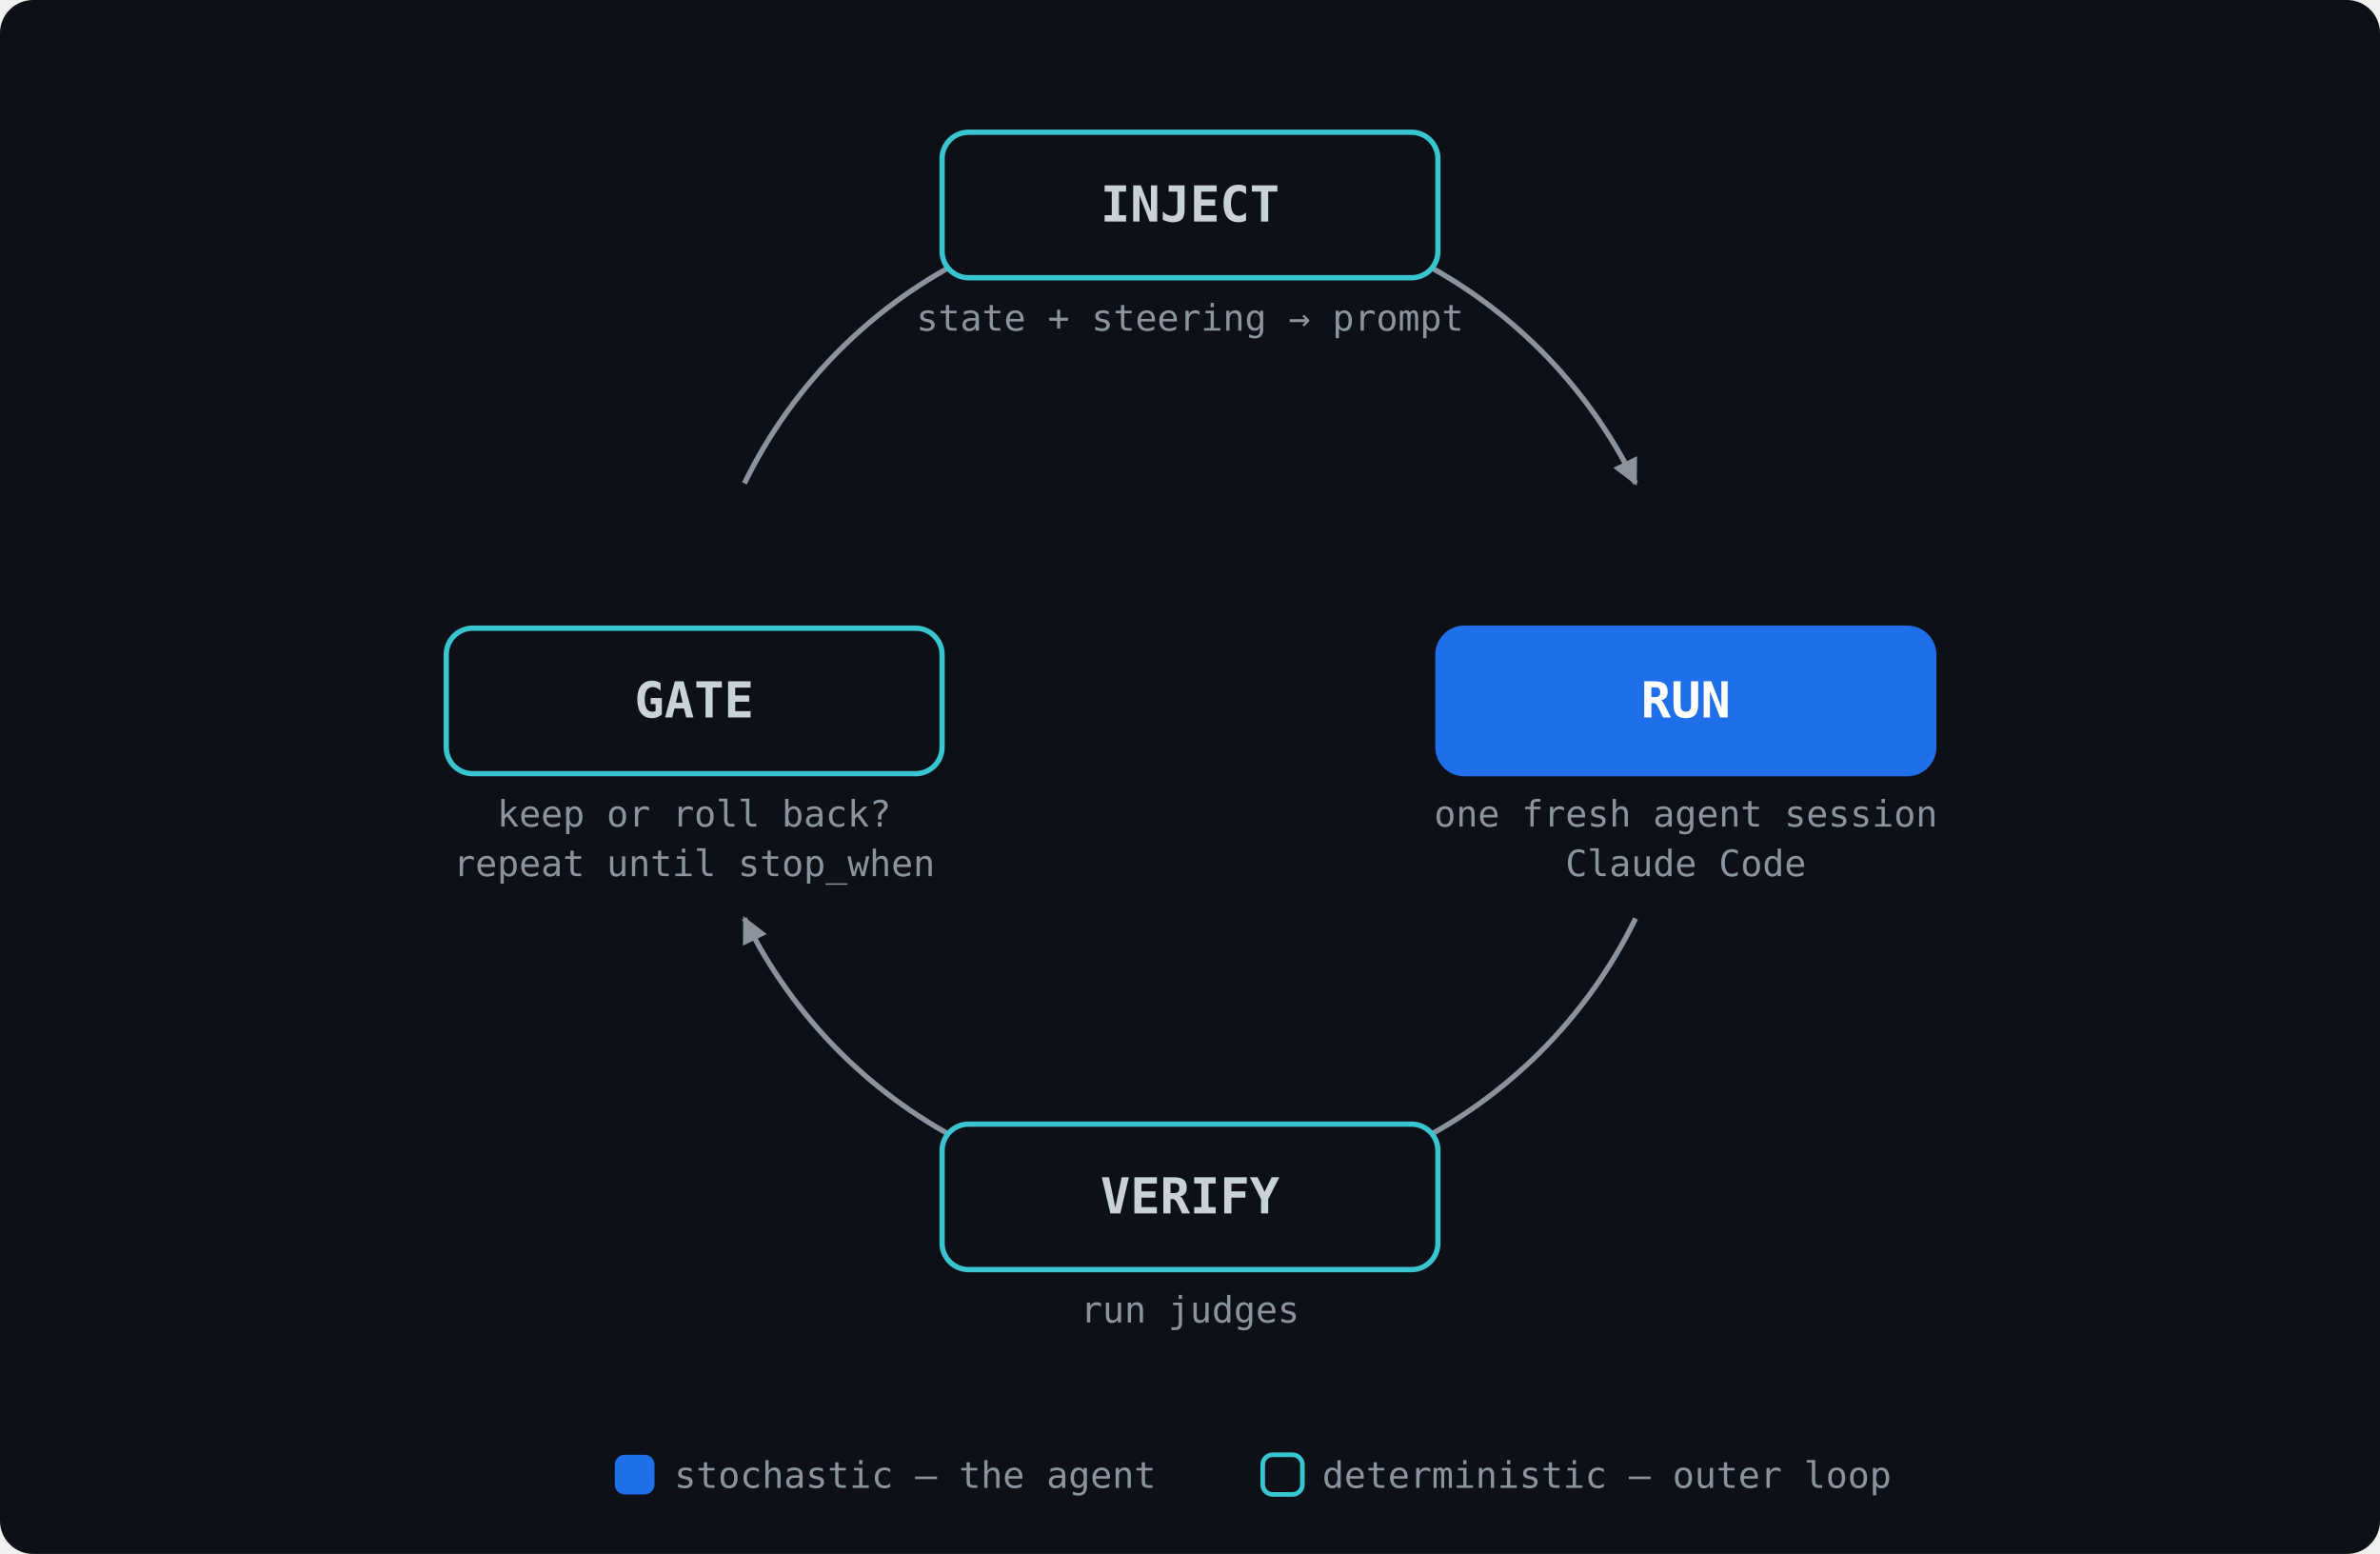
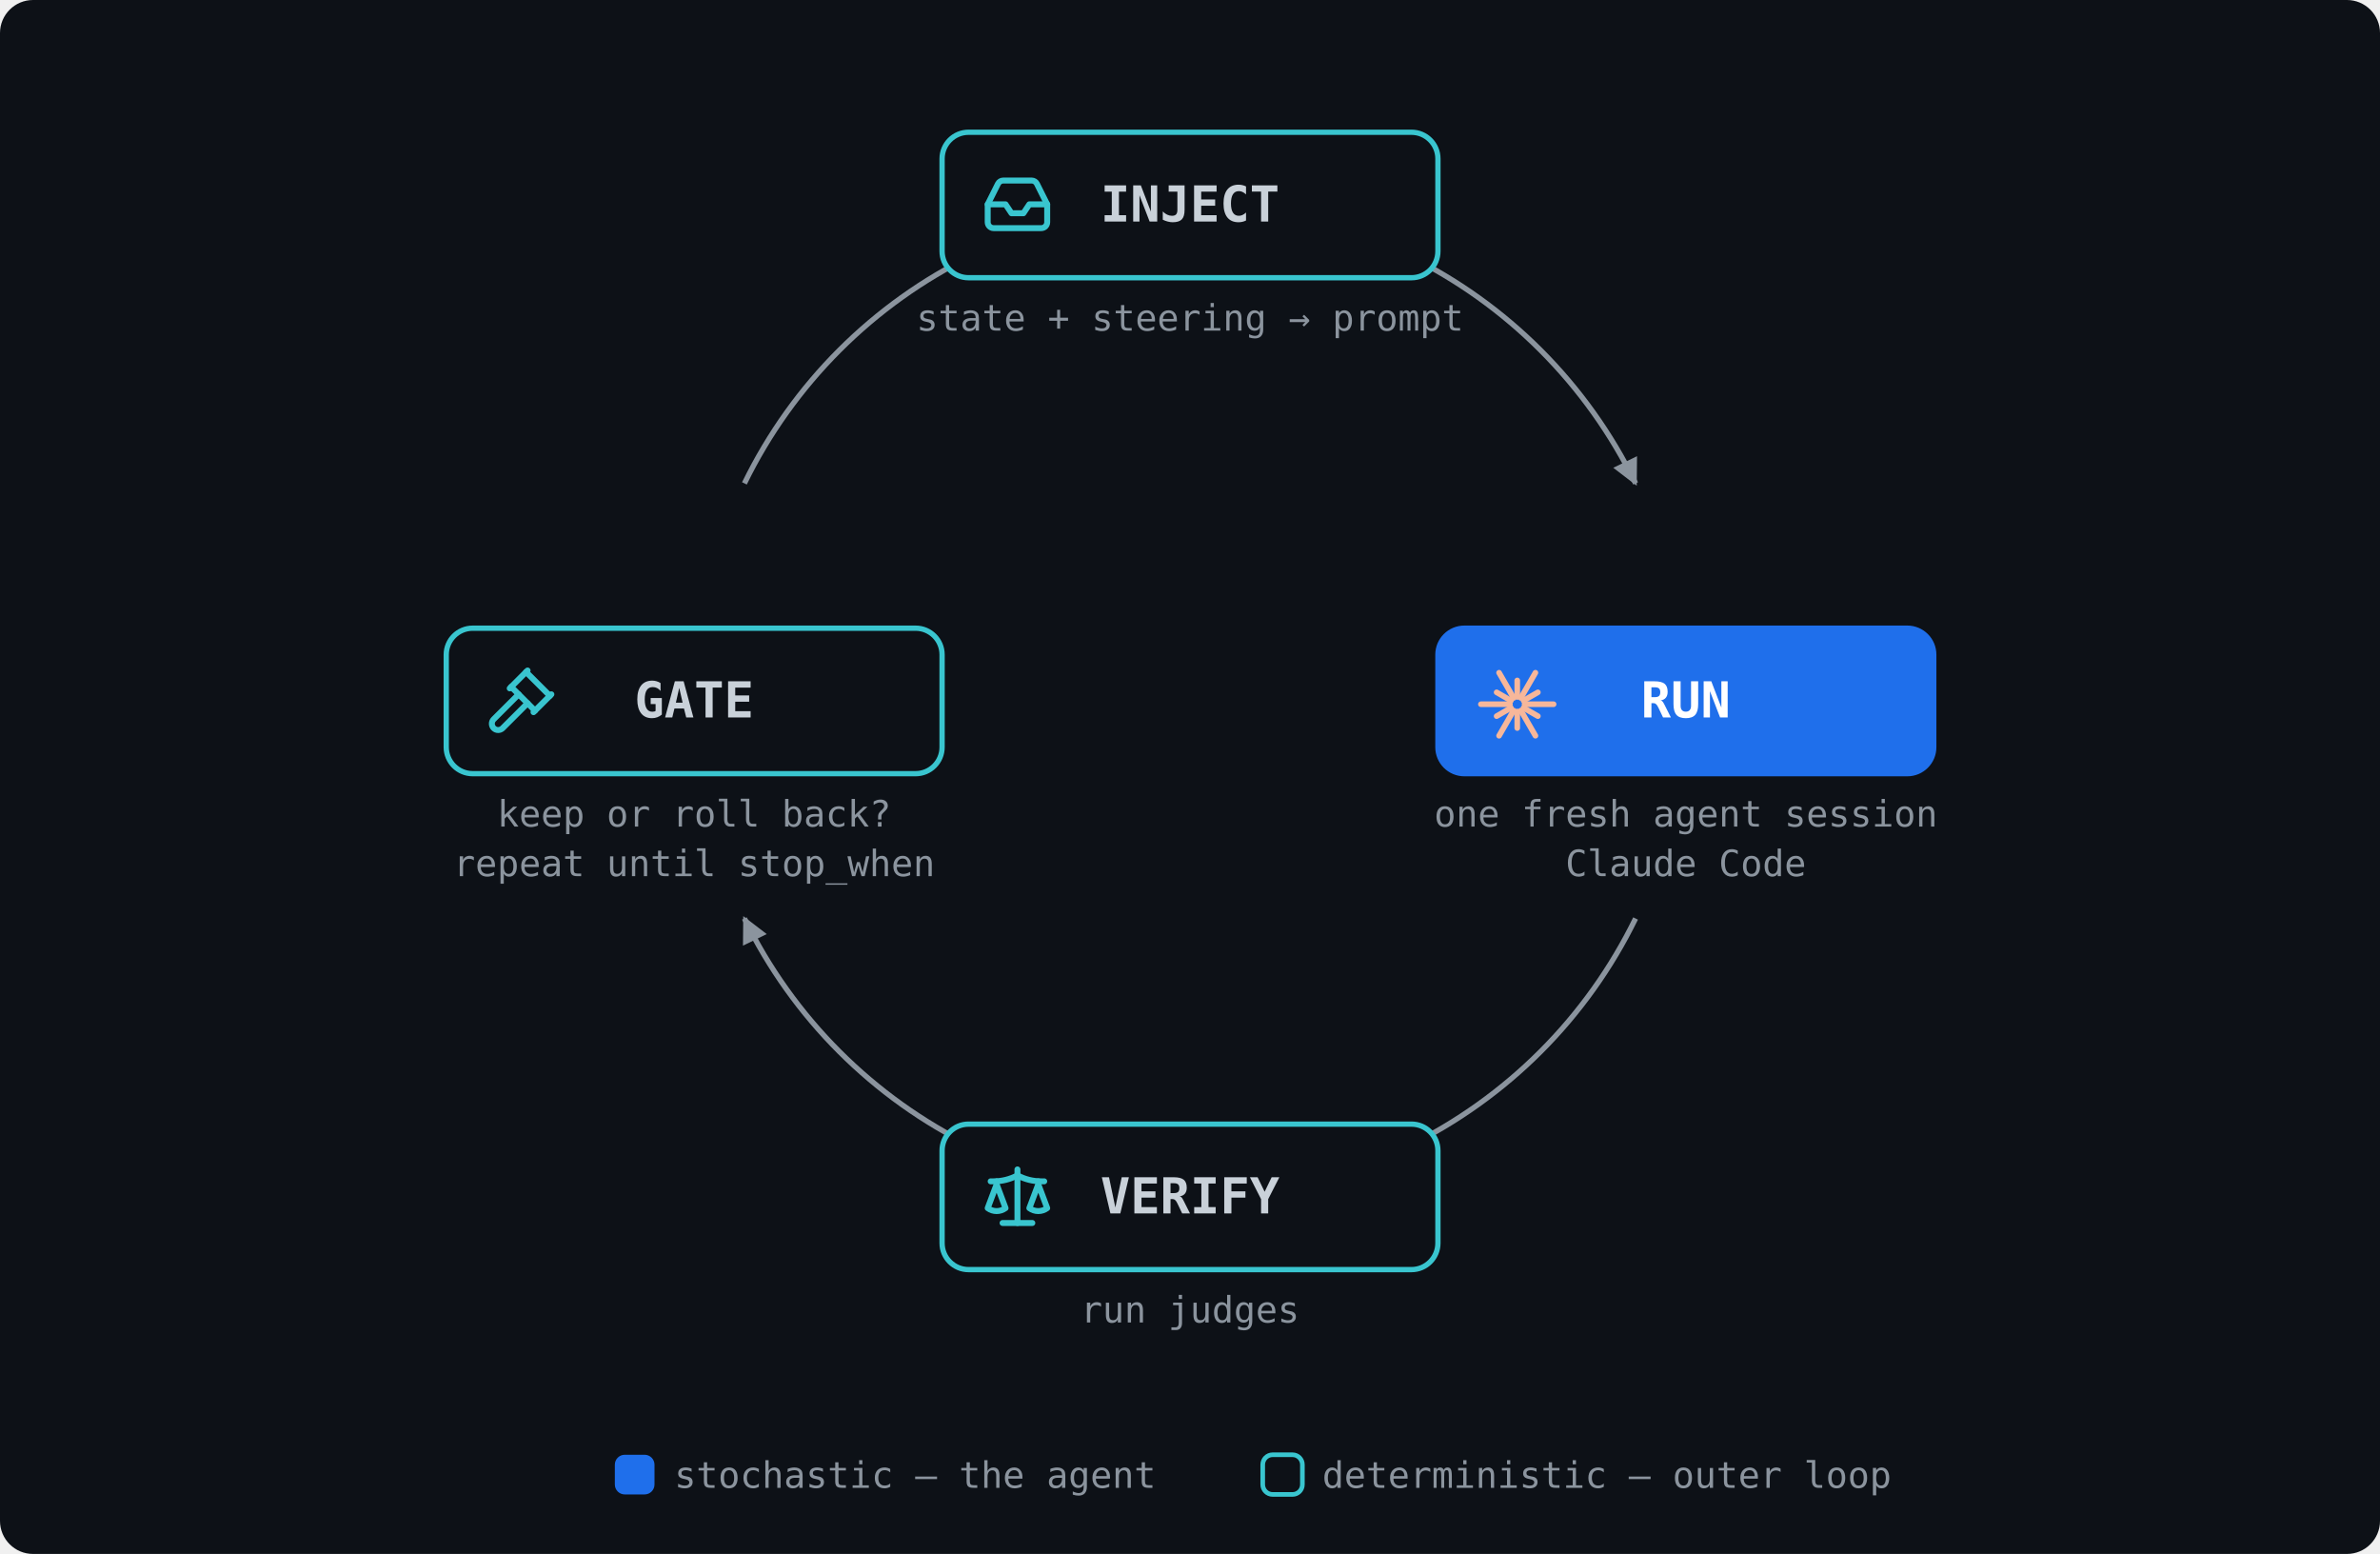
<svg xmlns="http://www.w3.org/2000/svg" width="720" height="470" viewBox="0 0 720 470" font-family="SFMono-Regular,Menlo,Consolas,monospace">
  <rect width="720" height="470" rx="10" fill="#0d1117" />
  <defs>
    <marker id="a" viewBox="0 0 10 10" refX="9" refY="5" markerWidth="5" markerHeight="5" orient="auto-start-reverse">
      <path d="M0,0 L10,5 L0,10 z" fill="#8b949e" />
    </marker>
  </defs>
  <path d="M425.8,77.2 A150,150 0 0 1 494.8,146.2" fill="none" stroke="#8b949e" stroke-width="1.6" marker-end="url(#a)" />
  <path d="M494.8,277.8 A150,150 0 0 1 425.8,346.8" fill="none" stroke="#8b949e" stroke-width="1.6" marker-end="url(#a)" />
  <path d="M294.2,346.8 A150,150 0 0 1 225.2,277.8" fill="none" stroke="#8b949e" stroke-width="1.6" marker-end="url(#a)" />
  <path d="M225.2,146.2 A150,150 0 0 1 294.2,77.2" fill="none" stroke="#8b949e" stroke-width="1.6" marker-end="url(#a)" />
  <rect x="285.0" y="40.0" width="150" height="44" rx="8" fill="#0d1117" stroke="#39c5cf" stroke-width="1.6" />
  <text x="360.0" y="67.0" fill="#c9d1d9" font-size="15" font-weight="bold" text-anchor="middle">INJECT</text>
  <text x="360.0" y="100.0" fill="#8b949e" font-size="11" text-anchor="middle">state + steering → prompt</text>
  <rect x="435.0" y="190.0" width="150" height="44" rx="8" fill="#1f6feb" stroke="#1f6feb" stroke-width="1.6" />
  <text x="510.0" y="217.0" fill="#ffffff" font-size="15" font-weight="bold" text-anchor="middle">RUN</text>
  <text x="510.0" y="250.0" fill="#8b949e" font-size="11" text-anchor="middle">one fresh agent session</text>
  <text x="510.0" y="265.0" fill="#8b949e" font-size="11" text-anchor="middle">Claude Code</text>
  <rect x="285.0" y="340.0" width="150" height="44" rx="8" fill="#0d1117" stroke="#39c5cf" stroke-width="1.6" />
  <text x="360.0" y="367.0" fill="#c9d1d9" font-size="15" font-weight="bold" text-anchor="middle">VERIFY</text>
  <text x="360.0" y="400.0" fill="#8b949e" font-size="11" text-anchor="middle">run judges</text>
  <rect x="135.0" y="190.0" width="150" height="44" rx="8" fill="#0d1117" stroke="#39c5cf" stroke-width="1.6" />
  <text x="210.0" y="217.0" fill="#c9d1d9" font-size="15" font-weight="bold" text-anchor="middle">GATE</text>
  <text x="210.0" y="250.0" fill="#8b949e" font-size="11" text-anchor="middle">keep or roll back?</text>
  <text x="210.0" y="265.0" fill="#8b949e" font-size="11" text-anchor="middle">repeat until stop_when</text>
  <rect x="186" y="440" width="12" height="12" rx="3" fill="#1f6feb" />
  <text x="204" y="450" fill="#8b949e" font-size="11">stochastic — the agent</text>
  <rect x="382" y="440" width="12" height="12" rx="3" fill="#0d1117" stroke="#39c5cf" stroke-width="1.4" />
  <text x="400" y="450" fill="#8b949e" font-size="11">deterministic — outer loop</text>
+   <g transform="translate(297,51) scale(0.9)" fill="none" stroke="#39c5cf" stroke-width="2.0" stroke-linecap="round" stroke-linejoin="round">
+     <polyline points="22 12 16 12 14 15 10 15 8 12 2 12" />
+     <path d="M5.45 5.11 2 12v6a2 2 0 0 0 2 2h16a2 2 0 0 0 2-2v-6l-3.45-6.89A2 2 0 0 0 16.76 4H7.24a2 2 0 0 0-1.79 1.11z" />
+   </g>
+   <g transform="translate(447,201) scale(1.0)" fill="none" stroke="#f7b79a" stroke-width="1.7" stroke-linecap="round" stroke-linejoin="round">
+     <line x1="14.20" y1="12.00" x2="23.00" y2="12.00" />
+     <line x1="13.91" y1="13.10" x2="18.24" y2="15.60" />
+     <line x1="13.10" y1="13.91" x2="17.50" y2="21.53" />
+     <line x1="12.00" y1="14.20" x2="12.00" y2="19.20" />
+     <line x1="10.90" y1="13.91" x2="6.50" y2="21.53" />
+     <line x1="10.09" y1="13.10" x2="5.76" y2="15.60" />
+     <line x1="9.80" y1="12.00" x2="1.00" y2="12.00" />
+     <line x1="10.09" y1="10.90" x2="5.76" y2="8.40" />
+     <line x1="10.90" y1="10.09" x2="6.50" y2="2.47" />
+     <line x1="12.00" y1="9.80" x2="12.00" y2="4.80" />
+     <line x1="13.10" y1="10.09" x2="17.50" y2="2.47" />
+     <line x1="13.91" y1="10.90" x2="18.24" y2="8.40" />
+   </g>
+   <g transform="translate(297,351) scale(0.9)" fill="none" stroke="#39c5cf" stroke-width="2.0" stroke-linecap="round" stroke-linejoin="round">
+     <path d="M12 3v18" />
+     <path d="m19 8 3 8a5 5 0 0 1-6 0zV7" />
+     <path d="M3 7h1a17 17 0 0 0 8-2 17 17 0 0 0 8 2h1" />
+     <path d="m5 8 3 8a5 5 0 0 1-6 0zV7" />
+     <path d="M7 21h10" />
+   </g>
+   <g transform="translate(147,201) scale(0.9)" fill="none" stroke="#39c5cf" stroke-width="2.0" stroke-linecap="round" stroke-linejoin="round">
+     <path d="m14 13-8.381 8.38a1 1 0 0 1-3.001-3l8.384-8.381" />
+     <path d="m16 16 6-6" />
+     <path d="m21.5 10.5-8-8" />
+     <path d="m8 8 6-6" />
+     <path d="m8.5 7.5 8 8" />
+   </g>
</svg>
